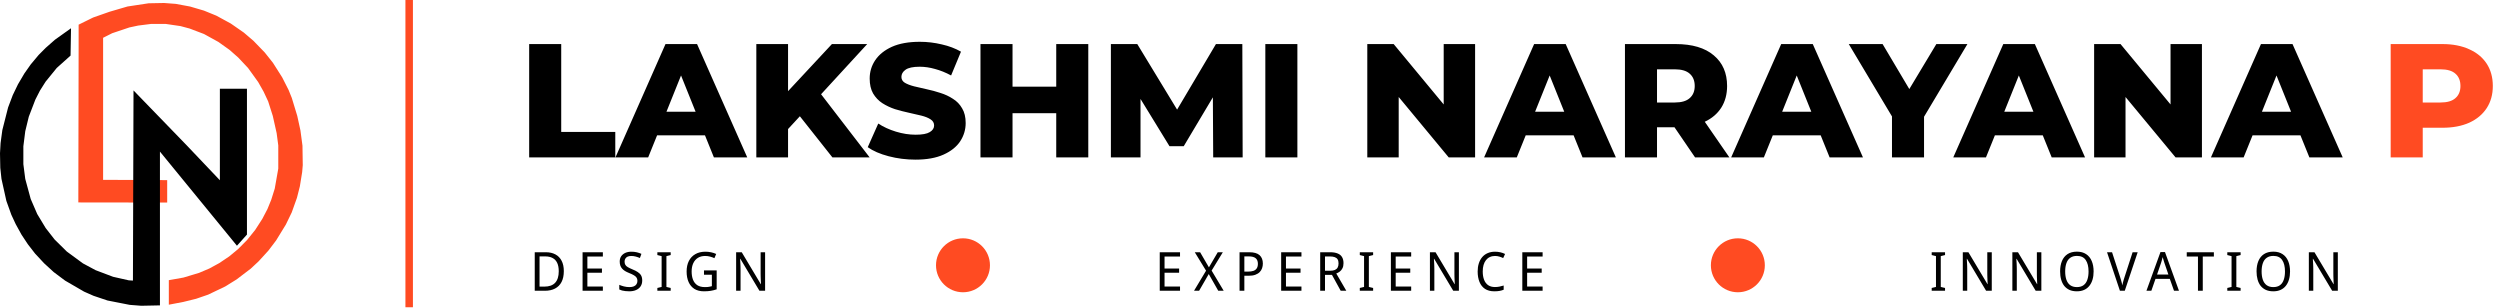
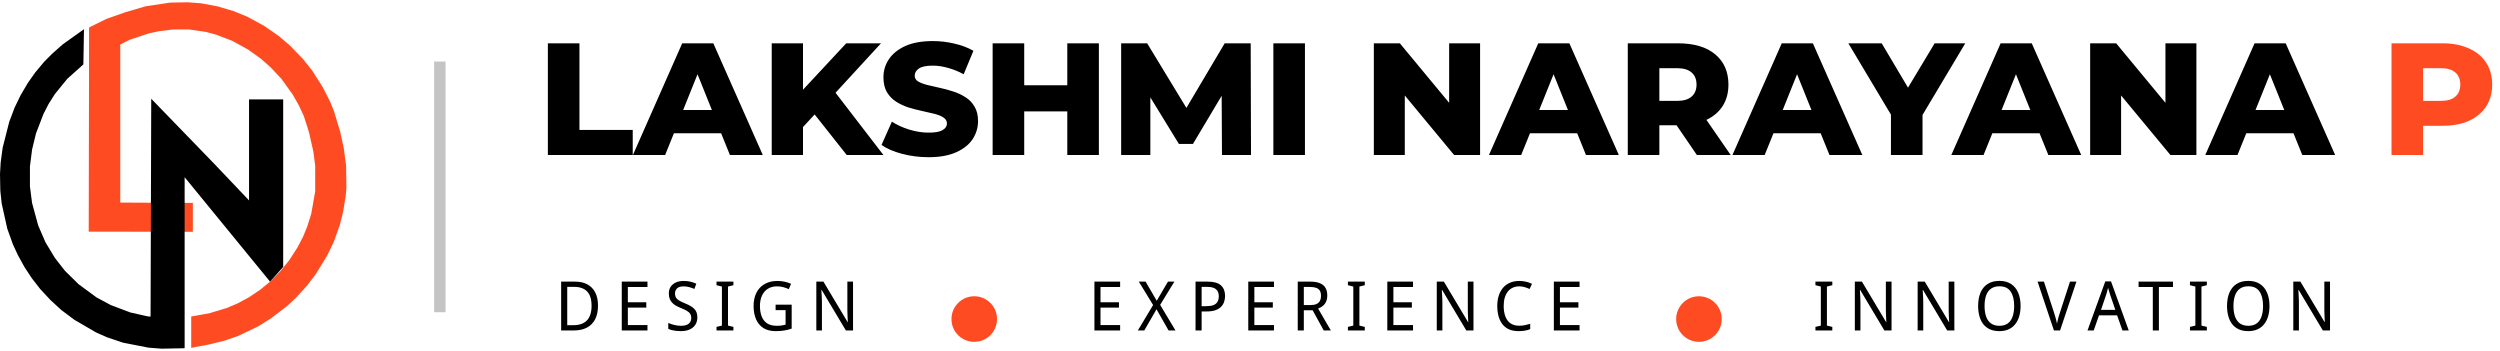
- <svg xmlns="http://www.w3.org/2000/svg" width="1668" height="205" viewBox="0 0 1668 205" fill="none">
-   <path d="M275.502 0H270.502V205H275.502V0Z" fill="#FF4B22" />
-   <path d="M353.062 105V29.4H374.446V88.044H410.518V105H353.062ZM410.646 105L444.018 29.4H465.078L498.558 105H476.31L470.37 90.312H438.402L432.462 105H410.646ZM444.666 74.544H464.106L454.386 50.352L444.666 74.544ZM504.62 105V29.4H525.788V60.828L555.056 29.4H578.6L547.82 62.88L580.22 105H555.38L533.672 77.568L525.788 86.1V105H504.62ZM610.817 106.512C604.625 106.512 598.649 105.756 592.889 104.244C587.129 102.732 582.485 100.716 578.957 98.196L585.977 82.428C589.361 84.66 593.285 86.46 597.749 87.828C602.213 89.196 606.605 89.88 610.925 89.88C615.317 89.88 618.449 89.304 620.321 88.152C622.265 87 623.237 85.524 623.237 83.724C623.237 81.996 622.445 80.628 620.861 79.62C619.349 78.612 617.297 77.784 614.705 77.136C612.185 76.488 609.377 75.84 606.281 75.192C603.257 74.544 600.197 73.752 597.101 72.816C594.077 71.808 591.269 70.476 588.677 68.82C586.157 67.164 584.105 65.004 582.521 62.34C581.009 59.676 580.253 56.364 580.253 52.404C580.253 47.94 581.477 43.872 583.925 40.2C586.445 36.456 590.153 33.468 595.049 31.236C600.017 29.004 606.245 27.888 613.733 27.888C618.629 27.888 623.489 28.464 628.313 29.616C633.137 30.696 637.421 32.316 641.165 34.476L634.577 50.352C630.977 48.408 627.413 46.968 623.885 46.032C620.357 45.024 616.937 44.52 613.625 44.52C609.161 44.52 605.993 45.204 604.121 46.572C602.321 47.868 601.421 49.452 601.421 51.324C601.421 52.98 602.177 54.276 603.689 55.212C605.273 56.148 607.325 56.94 609.845 57.588C612.437 58.236 615.245 58.884 618.269 59.532C621.365 60.18 624.425 61.008 627.449 62.016C630.473 62.952 633.245 64.248 635.765 65.904C638.357 67.488 640.409 69.612 641.921 72.276C643.505 74.868 644.297 78.144 644.297 82.104C644.297 86.496 643.073 90.564 640.625 94.308C638.177 97.98 634.469 100.932 629.501 103.164C624.533 105.396 618.305 106.512 610.817 106.512ZM704.719 105V75.516H675.559V105H654.175V29.4H675.559V57.804H704.719V29.4H726.103V105H704.719ZM741.187 105V29.4H758.791L785.359 73.14L811.279 29.4H828.883L829.099 105H809.443L809.227 64.932L789.787 97.548H780.283L760.951 66.012V105H741.187ZM844.23 105V29.4H865.614V105H844.23ZM912.257 105V29.4H929.861L963.233 69.684V29.4H984.185V105H966.581L933.209 64.716V105H912.257ZM990.197 105L1023.57 29.4H1044.63L1078.11 105H1055.86L1049.92 90.312H1017.95L1012.01 105H990.197ZM1024.22 74.544H1043.66L1033.94 50.352L1024.22 74.544ZM1084.17 105V29.4H1117.98C1129.06 29.4 1137.56 31.92 1143.46 36.96C1149.37 41.928 1152.32 48.732 1152.32 57.372C1152.32 62.916 1151.02 67.74 1148.43 71.844C1145.84 75.876 1142.17 79.008 1137.42 81.24L1153.83 105H1130.94L1117.22 84.912H1105.56V105H1084.17ZM1105.56 68.388H1117.44C1121.9 68.388 1125.21 67.416 1127.37 65.472C1129.6 63.528 1130.72 60.828 1130.72 57.372C1130.72 53.844 1129.6 51.108 1127.37 49.164C1125.21 47.22 1121.9 46.248 1117.44 46.248H1105.56V68.388ZM1155.04 105L1188.42 29.4H1209.48L1242.96 105H1220.71L1214.77 90.312H1182.8L1176.86 105H1155.04ZM1189.06 74.544H1208.5L1198.78 50.352L1189.06 74.544ZM1262.33 105V77.676L1233.5 29.4H1256.07L1273.89 59.424L1291.93 29.4H1312.66L1283.72 77.892V105H1262.33ZM1303.23 105L1336.6 29.4H1357.66L1391.14 105H1368.89L1362.95 90.312H1330.98L1325.04 105H1303.23ZM1337.25 74.544H1356.69L1346.97 50.352L1337.25 74.544ZM1397.2 105V29.4H1414.81L1448.18 69.684V29.4H1469.13V105H1451.53L1418.15 64.716V105H1397.2ZM1475.14 105L1508.51 29.4H1529.57L1563.05 105H1540.81L1534.87 90.312H1502.9L1496.96 105H1475.14ZM1509.16 74.544H1528.6L1518.88 50.352L1509.16 74.544Z" fill="black" />
-   <path d="M1595.06 105V29.4H1629.62C1636.46 29.4 1642.4 30.552 1647.44 32.856C1652.48 35.088 1656.37 38.292 1659.11 42.468C1661.84 46.644 1663.21 51.612 1663.21 57.372C1663.21 63.06 1661.84 67.992 1659.11 72.168C1656.37 76.344 1652.48 79.584 1647.44 81.888C1642.4 84.12 1636.46 85.236 1629.62 85.236H1616.45V105H1595.06ZM1616.45 68.388H1628.33C1632.79 68.388 1636.1 67.416 1638.26 65.472C1640.49 63.528 1641.61 60.828 1641.61 57.372C1641.61 53.844 1640.49 51.108 1638.26 49.164C1636.1 47.22 1632.79 46.248 1628.33 46.248H1616.45V68.388Z" fill="#FF4B22" />
-   <path d="M376.182 180.896C376.182 183.776 375.678 186.188 374.67 188.132C373.662 190.076 372.21 191.54 370.314 192.524C368.442 193.508 366.174 194 363.51 194H356.778V168.296H364.23C366.678 168.296 368.79 168.776 370.566 169.736C372.366 170.696 373.746 172.112 374.706 173.984C375.69 175.832 376.182 178.136 376.182 180.896ZM372.798 181.004C372.798 178.724 372.45 176.852 371.754 175.388C371.058 173.924 370.038 172.844 368.694 172.148C367.374 171.428 365.754 171.068 363.834 171.068H359.982V191.228H363.186C366.402 191.228 368.802 190.376 370.386 188.672C371.994 186.944 372.798 184.388 372.798 181.004ZM402.229 194H388.693V168.296H402.229V171.14H391.897V179.168H401.617V181.976H391.897V191.156H402.229V194ZM428.488 187.124C428.488 188.66 428.128 189.968 427.408 191.048C426.712 192.104 425.716 192.92 424.42 193.496C423.148 194.072 421.624 194.36 419.848 194.36C418.96 194.36 418.096 194.312 417.256 194.216C416.44 194.12 415.684 193.988 414.988 193.82C414.316 193.628 413.716 193.4 413.188 193.136V190.04C414.028 190.424 415.048 190.772 416.248 191.084C417.472 191.396 418.72 191.552 419.992 191.552C421.168 191.552 422.14 191.384 422.908 191.048C423.7 190.712 424.288 190.232 424.672 189.608C425.08 188.984 425.284 188.252 425.284 187.412C425.284 186.572 425.104 185.864 424.744 185.288C424.408 184.712 423.832 184.184 423.016 183.704C422.2 183.2 421.084 182.672 419.668 182.12C418.66 181.712 417.772 181.28 417.004 180.824C416.236 180.344 415.588 179.804 415.06 179.204C414.532 178.604 414.136 177.92 413.872 177.152C413.608 176.384 413.476 175.496 413.476 174.488C413.476 173.12 413.8 171.956 414.448 170.996C415.12 170.012 416.032 169.256 417.184 168.728C418.36 168.2 419.716 167.936 421.252 167.936C422.572 167.936 423.784 168.068 424.888 168.332C425.992 168.596 427.012 168.944 427.948 169.376L426.94 172.148C426.076 171.764 425.152 171.44 424.168 171.176C423.208 170.912 422.212 170.78 421.18 170.78C420.196 170.78 419.368 170.936 418.696 171.248C418.048 171.56 417.556 172.004 417.22 172.58C416.884 173.132 416.716 173.78 416.716 174.524C416.716 175.388 416.884 176.108 417.22 176.684C417.556 177.26 418.108 177.776 418.876 178.232C419.644 178.688 420.664 179.18 421.936 179.708C423.352 180.26 424.54 180.86 425.5 181.508C426.484 182.132 427.228 182.888 427.732 183.776C428.236 184.664 428.488 185.78 428.488 187.124ZM447.482 194H438.59V192.128L441.434 191.444V170.888L438.59 170.168V168.296H447.482V170.168L444.638 170.888V191.444L447.482 192.128V194ZM469.703 180.428H478.163V193.028C476.867 193.484 475.547 193.82 474.203 194.036C472.883 194.252 471.371 194.36 469.667 194.36C467.171 194.36 465.059 193.832 463.331 192.776C461.627 191.696 460.331 190.172 459.443 188.204C458.555 186.212 458.111 183.86 458.111 181.148C458.111 178.46 458.603 176.132 459.587 174.164C460.571 172.196 461.999 170.672 463.871 169.592C465.743 168.488 467.999 167.936 470.639 167.936C471.983 167.936 473.255 168.068 474.455 168.332C475.679 168.596 476.807 168.968 477.839 169.448L476.651 172.256C475.811 171.848 474.851 171.5 473.771 171.212C472.715 170.924 471.623 170.78 470.495 170.78C468.599 170.78 466.979 171.2 465.635 172.04C464.291 172.88 463.259 174.08 462.539 175.64C461.819 177.176 461.459 179.012 461.459 181.148C461.459 183.188 461.759 185 462.359 186.584C462.959 188.144 463.907 189.368 465.203 190.256C466.523 191.12 468.239 191.552 470.351 191.552C471.047 191.552 471.659 191.528 472.187 191.48C472.739 191.408 473.243 191.324 473.699 191.228C474.155 191.132 474.575 191.036 474.959 190.94V183.308H469.703V180.428ZM510.477 194H506.697L493.953 172.652H493.809C493.833 173.084 493.857 173.564 493.881 174.092C493.929 174.62 493.965 175.196 493.989 175.82C494.013 176.42 494.037 177.044 494.061 177.692C494.085 178.34 494.097 178.988 494.097 179.636V194H491.145V168.296H494.889L507.597 189.572H507.741C507.717 189.284 507.693 188.888 507.669 188.384C507.645 187.856 507.621 187.28 507.597 186.656C507.573 186.008 507.549 185.348 507.525 184.676C507.501 184.004 507.489 183.38 507.489 182.804V168.296H510.477V194Z" fill="black" />
-   <path d="M642.502 195C652.443 195 660.502 186.941 660.502 177C660.502 167.059 652.443 159 642.502 159C632.561 159 624.502 167.059 624.502 177C624.502 186.941 632.561 195 642.502 195Z" fill="#FF4B22" />
-   <path d="M787.314 194H773.778V168.296H787.314V171.14H776.982V179.168H786.702V181.976H776.982V191.156H787.314V194ZM816.453 194H812.817L806.481 182.84L800.037 194H796.653L804.681 180.608L797.157 168.296H800.721L806.589 178.376L812.493 168.296H815.877L808.389 180.536L816.453 194ZM833.505 168.296C836.673 168.296 838.977 168.956 840.417 170.276C841.857 171.596 842.577 173.456 842.577 175.856C842.577 176.912 842.409 177.932 842.073 178.916C841.761 179.876 841.233 180.74 840.489 181.508C839.745 182.276 838.749 182.888 837.501 183.344C836.277 183.776 834.765 183.992 832.965 183.992H830.229V194H827.025V168.296H833.505ZM833.253 171.068H830.229V181.22H832.605C834.093 181.22 835.329 181.052 836.313 180.716C837.297 180.356 838.029 179.792 838.509 179.024C839.013 178.256 839.265 177.248 839.265 176C839.265 174.344 838.773 173.108 837.789 172.292C836.829 171.476 835.317 171.068 833.253 171.068ZM868.328 194H854.792V168.296H868.328V171.14H857.996V179.168H867.716V181.976H857.996V191.156H868.328V194ZM887.531 168.296C889.547 168.296 891.203 168.572 892.499 169.124C893.819 169.652 894.791 170.456 895.415 171.536C896.063 172.616 896.387 173.972 896.387 175.604C896.387 176.972 896.147 178.112 895.667 179.024C895.211 179.936 894.611 180.668 893.867 181.22C893.147 181.748 892.379 182.168 891.563 182.48L898.259 194H894.515L888.683 183.38H884.039V194H880.835V168.296H887.531ZM887.351 171.104H884.039V180.644H887.495C888.791 180.644 889.847 180.464 890.663 180.104C891.503 179.72 892.115 179.168 892.499 178.448C892.883 177.728 893.075 176.828 893.075 175.748C893.075 174.62 892.871 173.72 892.463 173.048C892.055 172.376 891.419 171.884 890.555 171.572C889.715 171.26 888.647 171.104 887.351 171.104ZM916.148 194H907.256V192.128L910.1 191.444V170.888L907.256 170.168V168.296H916.148V170.168L913.304 170.888V191.444L916.148 192.128V194ZM941.537 194H928.001V168.296H941.537V171.14H931.205V179.168H940.925V181.976H931.205V191.156H941.537V194ZM973.377 194H969.597L956.853 172.652H956.709C956.733 173.084 956.757 173.564 956.781 174.092C956.829 174.62 956.865 175.196 956.889 175.82C956.913 176.42 956.937 177.044 956.961 177.692C956.985 178.34 956.997 178.988 956.997 179.636V194H954.045V168.296H957.789L970.497 189.572H970.641C970.617 189.284 970.593 188.888 970.569 188.384C970.545 187.856 970.521 187.28 970.497 186.656C970.473 186.008 970.449 185.348 970.425 184.676C970.401 184.004 970.389 183.38 970.389 182.804V168.296H973.377V194ZM997.452 170.78C996.18 170.78 995.04 171.02 994.032 171.5C993.024 171.956 992.16 172.64 991.44 173.552C990.744 174.44 990.204 175.532 989.82 176.828C989.46 178.1 989.28 179.54 989.28 181.148C989.28 183.26 989.58 185.096 990.18 186.656C990.78 188.216 991.68 189.416 992.88 190.256C994.104 191.096 995.616 191.516 997.416 191.516C998.472 191.516 999.468 191.42 1000.4 191.228C1001.36 191.036 1002.31 190.796 1003.25 190.508V193.316C1002.34 193.676 1001.4 193.94 1000.44 194.108C999.48 194.276 998.328 194.36 996.984 194.36C994.512 194.36 992.448 193.82 990.792 192.74C989.16 191.66 987.936 190.124 987.12 188.132C986.304 186.14 985.896 183.8 985.896 181.112C985.896 179.168 986.148 177.392 986.652 175.784C987.156 174.176 987.9 172.784 988.884 171.608C989.868 170.432 991.08 169.532 992.52 168.908C993.96 168.26 995.616 167.936 997.488 167.936C998.712 167.936 999.9 168.068 1001.05 168.332C1002.2 168.596 1003.25 168.968 1004.18 169.448L1002.92 172.184C1002.18 171.824 1001.34 171.5 1000.4 171.212C999.492 170.924 998.508 170.78 997.452 170.78ZM1029.23 194H1015.69V168.296H1029.23V171.14H1018.9V179.168H1028.62V181.976H1018.9V191.156H1029.23V194Z" fill="black" />
-   <path d="M1159.5 195C1169.44 195 1177.5 186.941 1177.5 177C1177.5 167.059 1169.44 159 1159.5 159C1149.56 159 1141.5 167.059 1141.5 177C1141.5 186.941 1149.56 195 1159.5 195Z" fill="#FF4B22" />
-   <path d="M1297.73 194H1288.83V192.128L1291.68 191.444V170.888L1288.83 170.168V168.296H1297.73V170.168L1294.88 170.888V191.444L1297.73 192.128V194ZM1328.91 194H1325.13L1312.39 172.652H1312.24C1312.27 173.084 1312.29 173.564 1312.32 174.092C1312.36 174.62 1312.4 175.196 1312.42 175.82C1312.45 176.42 1312.47 177.044 1312.5 177.692C1312.52 178.34 1312.53 178.988 1312.53 179.636V194H1309.58V168.296H1313.32L1326.03 189.572H1326.18C1326.15 189.284 1326.13 188.888 1326.1 188.384C1326.08 187.856 1326.06 187.28 1326.03 186.656C1326.01 186.008 1325.98 185.348 1325.96 184.676C1325.94 184.004 1325.92 183.38 1325.92 182.804V168.296H1328.91V194ZM1361.99 194H1358.21L1345.46 172.652H1345.32C1345.34 173.084 1345.37 173.564 1345.39 174.092C1345.44 174.62 1345.47 175.196 1345.5 175.82C1345.52 176.42 1345.55 177.044 1345.57 177.692C1345.59 178.34 1345.61 178.988 1345.61 179.636V194H1342.65V168.296H1346.4L1359.11 189.572H1359.25C1359.23 189.284 1359.2 188.888 1359.18 188.384C1359.15 187.856 1359.13 187.28 1359.11 186.656C1359.08 186.008 1359.06 185.348 1359.03 184.676C1359.01 184.004 1359 183.38 1359 182.804V168.296H1361.99V194ZM1396.86 181.112C1396.86 183.104 1396.62 184.916 1396.14 186.548C1395.66 188.156 1394.95 189.548 1394.02 190.724C1393.08 191.9 1391.92 192.8 1390.53 193.424C1389.13 194.048 1387.53 194.36 1385.7 194.36C1383.81 194.36 1382.15 194.048 1380.73 193.424C1379.34 192.776 1378.18 191.876 1377.24 190.724C1376.33 189.548 1375.65 188.144 1375.19 186.512C1374.73 184.88 1374.51 183.068 1374.51 181.076C1374.51 178.436 1374.91 176.132 1375.73 174.164C1376.55 172.196 1377.78 170.66 1379.44 169.556C1381.12 168.452 1383.22 167.9 1385.74 167.9C1388.16 167.9 1390.2 168.452 1391.86 169.556C1393.51 170.636 1394.76 172.172 1395.6 174.164C1396.44 176.132 1396.86 178.448 1396.86 181.112ZM1377.89 181.112C1377.89 183.272 1378.17 185.132 1378.72 186.692C1379.27 188.252 1380.12 189.452 1381.27 190.292C1382.45 191.132 1383.93 191.552 1385.7 191.552C1387.5 191.552 1388.98 191.132 1390.13 190.292C1391.28 189.452 1392.12 188.252 1392.65 186.692C1393.2 185.132 1393.48 183.272 1393.48 181.112C1393.48 177.872 1392.85 175.34 1391.61 173.516C1390.38 171.668 1388.43 170.744 1385.74 170.744C1383.94 170.744 1382.45 171.164 1381.27 172.004C1380.12 172.82 1379.27 174.008 1378.72 175.568C1378.17 177.104 1377.89 178.952 1377.89 181.112ZM1426.26 168.296L1417.65 194H1414.41L1405.81 168.296H1409.16L1414.52 184.784C1414.76 185.48 1414.97 186.152 1415.13 186.8C1415.33 187.448 1415.49 188.072 1415.64 188.672C1415.81 189.248 1415.94 189.824 1416.03 190.4C1416.13 189.824 1416.25 189.236 1416.39 188.636C1416.54 188.036 1416.71 187.412 1416.9 186.764C1417.11 186.116 1417.33 185.432 1417.55 184.712L1422.87 168.296H1426.26ZM1450.5 194L1447.69 186.044H1438.15L1435.38 194H1432.1L1441.46 168.188H1444.48L1453.81 194H1450.5ZM1444.09 175.388C1444.04 175.196 1443.93 174.848 1443.76 174.344C1443.62 173.84 1443.46 173.324 1443.3 172.796C1443.15 172.244 1443.03 171.824 1442.94 171.536C1442.82 172.016 1442.68 172.508 1442.54 173.012C1442.42 173.492 1442.3 173.936 1442.18 174.344C1442.06 174.752 1441.95 175.1 1441.86 175.388L1439.19 183.164H1446.75L1444.09 175.388ZM1469.69 194H1466.48V171.14H1459V168.296H1477.1V171.14H1469.69V194ZM1494.94 194H1486.05V192.128L1488.89 191.444V170.888L1486.05 170.168V168.296H1494.94V170.168L1492.09 170.888V191.444L1494.94 192.128V194ZM1527.92 181.112C1527.92 183.104 1527.68 184.916 1527.2 186.548C1526.72 188.156 1526.02 189.548 1525.08 190.724C1524.14 191.9 1522.98 192.8 1521.59 193.424C1520.2 194.048 1518.59 194.36 1516.76 194.36C1514.87 194.36 1513.21 194.048 1511.8 193.424C1510.4 192.776 1509.24 191.876 1508.3 190.724C1507.39 189.548 1506.71 188.144 1506.25 186.512C1505.8 184.88 1505.57 183.068 1505.57 181.076C1505.57 178.436 1505.98 176.132 1506.79 174.164C1507.61 172.196 1508.84 170.66 1510.5 169.556C1512.18 168.452 1514.28 167.9 1516.8 167.9C1519.22 167.9 1521.26 168.452 1522.92 169.556C1524.58 170.636 1525.82 172.172 1526.66 174.164C1527.5 176.132 1527.92 178.448 1527.92 181.112ZM1508.95 181.112C1508.95 183.272 1509.23 185.132 1509.78 186.692C1510.33 188.252 1511.18 189.452 1512.34 190.292C1513.51 191.132 1514.99 191.552 1516.76 191.552C1518.56 191.552 1520.04 191.132 1521.19 190.292C1522.34 189.452 1523.18 188.252 1523.71 186.692C1524.26 185.132 1524.54 183.272 1524.54 181.112C1524.54 177.872 1523.92 175.34 1522.67 173.516C1521.44 171.668 1519.49 170.744 1516.8 170.744C1515 170.744 1513.51 171.164 1512.34 172.004C1511.18 172.82 1510.33 174.008 1509.78 175.568C1509.23 177.104 1508.95 178.952 1508.95 181.112ZM1559.8 194H1556.02L1543.27 172.652H1543.13C1543.15 173.084 1543.18 173.564 1543.2 174.092C1543.25 174.62 1543.28 175.196 1543.31 175.82C1543.33 176.42 1543.36 177.044 1543.38 177.692C1543.4 178.34 1543.42 178.988 1543.42 179.636V194H1540.46V168.296H1544.21L1556.92 189.572H1557.06C1557.04 189.284 1557.01 188.888 1556.99 188.384C1556.96 187.856 1556.94 187.28 1556.92 186.656C1556.89 186.008 1556.87 185.348 1556.84 184.676C1556.82 184.004 1556.81 183.38 1556.81 182.804V168.296H1559.8V194Z" fill="black" />
-   <path d="M110.046 133.641L108.545 133.639L55.266 133.565L53.765 133.563L53.768 132.062L53.956 31.512V17.388L54.794 16.975L62.611 13.123L62.692 13.083L62.777 13.053L73.56 9.266L73.597 9.253L73.635 9.241L85.285 5.833L85.381 5.805L85.481 5.789L99.196 3.706L99.294 3.691L99.393 3.689L109.351 3.5L109.421 3.499L109.493 3.504L117.008 4.072L117.088 4.078L117.169 4.093L126.375 5.798L126.451 5.812L126.525 5.833L135.544 8.484L135.616 8.506L135.687 8.535L143.578 11.754L143.655 11.785L143.728 11.825L153.123 16.939L153.194 16.977L153.261 17.023L161.716 22.894L161.778 22.938L161.836 22.986L168.036 28.288L168.089 28.335L168.139 28.386L175.466 35.96L175.517 36.013L175.563 36.07L180.824 42.698L180.874 42.76L180.916 42.827L186.928 52.295L186.966 52.356L187 52.42L191.132 60.563L191.162 60.62L191.186 60.68L193.253 65.793L193.278 65.855L193.297 65.919L196.867 77.659L196.884 77.717L196.897 77.776L198.964 87.244L198.977 87.305L198.985 87.365L200.3 97.213L200.312 97.301L200.314 97.389L200.502 110.077L200.503 110.152L200.496 110.228L200.121 114.583L200.116 114.639L200.107 114.694L198.603 123.974L198.592 124.039L198.577 124.104L196.698 131.488L196.68 131.557L196.657 131.623L193.275 141.092L193.248 141.168L193.212 141.24L189.455 149.005L189.421 149.071L189.382 149.136L182.995 159.551L182.956 159.614L182.911 159.673L178.026 166.111L177.985 166.165L177.939 166.216L171.551 173.222L171.51 173.267L171.466 173.308L166.393 178.042L166.338 178.094L166.278 178.14L157.072 185.146L157.015 185.189L156.954 185.227L149.627 189.771L149.557 189.814L149.483 189.851L138.398 195.152L138.32 195.189L138.239 195.218L130.536 197.869L130.471 197.891L130.406 197.907L121.951 199.99L121.913 199.999L121.874 200.007L115.921 201.144L114.14 201.483V188.188L115.378 187.967L122.745 186.656L133.296 183.485L140.289 180.518L147.122 176.795L153.76 172.334L159.847 167.314L165.942 161.171L171.478 154.29L176.284 146.838L179.79 140.144L182.372 133.824L184.765 126.215L187.168 112.621V96.936L186.061 88.582L183.462 76.975L180.315 67.091L177.187 60.413L173.502 53.914L166.652 44.397L160.004 37.325L154.1 32.118L146.54 26.727L136.744 21.324L126.961 17.604L120.72 15.938L110.584 14.453H100.832L91.967 15.569L85.915 16.863L74.261 20.778L67.29 24.292V121.481L108.553 121.665L110.046 121.672V133.641Z" fill="#FF4B22" stroke="#FF4B22" stroke-width="3" />
-   <path d="M105.209 202.28L103.739 202.311L94.344 202.5L94.272 202.501L94.199 202.495L86.871 201.928L86.784 201.921L86.698 201.903L72.231 199.064L72.135 199.044L72.042 199.014L63.023 195.983L62.959 195.962L62.896 195.934L56.883 193.283L56.807 193.249L56.736 193.208L44.336 186.012L44.26 185.968L44.189 185.915L36.861 180.423L36.801 180.379L36.748 180.329L30.548 174.648L30.504 174.607L30.464 174.565L24.638 168.315L24.593 168.266L24.55 168.212L19.853 162.151L19.819 162.107L19.788 162.061L15.654 155.812L15.621 155.761L15.591 155.708L11.834 148.891L11.809 148.846L11.788 148.799L8.969 142.739L8.94 142.678L8.918 142.613L5.723 133.713L5.691 133.624L5.671 133.531L2.476 119.14L2.459 119.058L2.45 118.975L1.698 111.968L1.691 111.903L1.69 111.838L1.502 102.369L1.501 102.312L1.504 102.255L1.88 95.627L1.884 95.568L1.891 95.511L3.018 87.179L3.03 87.093L3.051 87.01L6.809 72.239L6.83 72.157L6.859 72.078L9.866 64.125L9.889 64.064L9.918 64.003L13.3 56.997L13.327 56.941L13.359 56.887L17.492 49.88L17.523 49.828L17.557 49.778L21.691 43.908L21.727 43.856L21.767 43.809L26.84 37.749L26.882 37.7L26.925 37.655L31.435 33.11L31.47 33.075L31.508 33.042L37.52 27.74L37.578 27.689L37.641 27.644L43.405 23.531L45.827 21.803L45.776 24.777L45.589 35.761L45.577 36.415L45.09 36.853L36.78 44.297L29.21 53.603L25.349 59.717L22.225 65.828L17.777 77.408L15.377 87.269L14.084 97.51V109.624L15.373 119.655L19.076 133.279L23.502 143.499L29.226 152.992L35.311 160.799L43.621 168.988L54.53 177.002L63.175 181.638L75.022 186.115L85.695 188.526L90.188 188.801L90.56 67.713L90.571 64.025L93.137 66.674L123.575 98.095L123.58 98.101L123.586 98.106L148.077 123.886L148.203 123.875V60.693H163.266V155.937L162.883 156.364L159.312 160.341L158.143 161.644L157.035 160.289L105.095 96.803L105.207 98.883L105.209 98.923V202.28Z" fill="black" stroke="black" stroke-width="3" />
+ <svg xmlns="http://www.w3.org/2000/svg" width="1097" height="154" viewBox="0 0 1097 154" fill="none">
+   <path d="M195.502 27H190.502V137H195.502V27Z" fill="#C4C4C4" />
+   <path d="M240.402 68V19H254.262V57.01H277.642V68H240.402ZM277.725 68L299.355 19H313.005L334.705 68H320.285L316.435 58.48H295.715L291.865 68H277.725ZM299.775 48.26H312.375L306.075 32.58L299.775 48.26ZM338.634 68V19H352.354V39.37L371.324 19H386.584L366.634 40.7L387.634 68H371.534L357.464 50.22L352.354 55.75V68H338.634ZM407.465 68.98C403.452 68.98 399.579 68.49 395.845 67.51C392.112 66.53 389.102 65.223 386.815 63.59L391.365 53.37C393.559 54.817 396.102 55.983 398.995 56.87C401.889 57.757 404.735 58.2 407.535 58.2C410.382 58.2 412.412 57.827 413.625 57.08C414.885 56.333 415.515 55.377 415.515 54.21C415.515 53.09 415.002 52.203 413.975 51.55C412.995 50.897 411.665 50.36 409.985 49.94C408.352 49.52 406.532 49.1 404.525 48.68C402.565 48.26 400.582 47.747 398.575 47.14C396.615 46.487 394.795 45.623 393.115 44.55C391.482 43.477 390.152 42.077 389.125 40.35C388.145 38.623 387.655 36.477 387.655 33.91C387.655 31.017 388.449 28.38 390.035 26C391.669 23.573 394.072 21.637 397.245 20.19C400.465 18.743 404.502 18.02 409.355 18.02C412.529 18.02 415.679 18.393 418.805 19.14C421.932 19.84 424.709 20.89 427.135 22.29L422.865 32.58C420.532 31.32 418.222 30.387 415.935 29.78C413.649 29.127 411.432 28.8 409.285 28.8C406.392 28.8 404.339 29.243 403.125 30.13C401.959 30.97 401.375 31.997 401.375 33.21C401.375 34.283 401.865 35.123 402.845 35.73C403.872 36.337 405.202 36.85 406.835 37.27C408.515 37.69 410.335 38.11 412.295 38.53C414.302 38.95 416.285 39.487 418.245 40.14C420.205 40.747 422.002 41.587 423.635 42.66C425.315 43.687 426.645 45.063 427.625 46.79C428.652 48.47 429.165 50.593 429.165 53.16C429.165 56.007 428.372 58.643 426.785 61.07C425.199 63.45 422.795 65.363 419.575 66.81C416.355 68.257 412.319 68.98 407.465 68.98ZM468.328 68V48.89H449.428V68H435.568V19H449.428V37.41H468.328V19H482.188V68H468.328ZM491.964 68V19H503.374L520.594 47.35L537.394 19H548.804L548.944 68H536.204L536.064 42.03L523.464 63.17H517.304L504.774 42.73V68H491.964ZM558.751 68V19H572.611V68H558.751ZM602.843 68V19H614.253L635.883 45.11V19H649.463V68H638.053L616.423 41.89V68H602.843ZM653.36 68L674.99 19H688.64L710.34 68H695.92L692.07 58.48H671.35L667.5 68H653.36ZM675.41 48.26H688.01L681.71 32.58L675.41 48.26ZM714.269 68V19H736.179C743.366 19 748.872 20.633 752.699 23.9C756.526 27.12 758.439 31.53 758.439 37.13C758.439 40.723 757.599 43.85 755.919 46.51C754.239 49.123 751.859 51.153 748.779 52.6L759.419 68H744.579L735.689 54.98H728.129V68H714.269ZM728.129 44.27H735.829C738.722 44.27 740.869 43.64 742.269 42.38C743.716 41.12 744.439 39.37 744.439 37.13C744.439 34.843 743.716 33.07 742.269 31.81C740.869 30.55 738.722 29.92 735.829 29.92H728.129V44.27ZM760.205 68L781.835 19H795.485L817.185 68H802.765L798.915 58.48H778.195L774.345 68H760.205ZM782.255 48.26H794.855L788.555 32.58L782.255 48.26ZM829.745 68V50.29L811.055 19H825.685L837.235 38.46L848.925 19H862.365L843.605 50.43V68H829.745ZM856.25 68L877.88 19H891.53L913.23 68H898.81L894.96 58.48H874.24L870.39 68H856.25ZM878.3 48.26H890.9L884.6 32.58L878.3 48.26ZM917.159 68V19H928.569L950.199 45.11V19H963.779V68H952.369L930.739 41.89V68H917.159ZM967.676 68L989.306 19H1002.96L1024.66 68H1010.24L1006.39 58.48H985.666L981.816 68H967.676ZM989.726 48.26H1002.33L996.026 32.58L989.726 48.26Z" fill="black" />
+   <path d="M1049.4 68V19H1071.8C1076.24 19 1080.09 19.747 1083.35 21.24C1086.62 22.687 1089.14 24.763 1090.91 27.47C1092.69 30.177 1093.57 33.397 1093.57 37.13C1093.57 40.817 1092.69 44.013 1090.91 46.72C1089.14 49.427 1086.62 51.527 1083.35 53.02C1080.09 54.467 1076.24 55.19 1071.8 55.19H1063.26V68H1049.4ZM1063.26 44.27H1070.96C1073.86 44.27 1076 43.64 1077.4 42.38C1078.85 41.12 1079.57 39.37 1079.57 37.13C1079.57 34.843 1078.85 33.07 1077.4 31.81C1076 30.55 1073.86 29.92 1070.96 29.92H1063.26V44.27Z" fill="#FF4B22" />
+   <path d="M262.402 134.08C262.402 136.48 261.982 138.49 261.142 140.11C260.302 141.73 259.092 142.95 257.512 143.77C255.952 144.59 254.062 145 251.842 145H246.232V123.58H252.442C254.482 123.58 256.242 123.98 257.722 124.78C259.222 125.58 260.372 126.76 261.172 128.32C261.992 129.86 262.402 131.78 262.402 134.08ZM259.582 134.17C259.582 132.27 259.292 130.71 258.712 129.49C258.132 128.27 257.282 127.37 256.162 126.79C255.062 126.19 253.712 125.89 252.112 125.89H248.902V142.69H251.572C254.252 142.69 256.252 141.98 257.572 140.56C258.912 139.12 259.582 136.99 259.582 134.17ZM284.107 145H272.827V123.58H284.107V125.95H275.497V132.64H283.597V134.98H275.497V142.63H284.107V145ZM305.991 139.27C305.991 140.55 305.691 141.64 305.091 142.54C304.511 143.42 303.681 144.1 302.601 144.58C301.541 145.06 300.271 145.3 298.791 145.3C298.051 145.3 297.331 145.26 296.631 145.18C295.951 145.1 295.321 144.99 294.741 144.85C294.181 144.69 293.681 144.5 293.241 144.28V141.7C293.941 142.02 294.791 142.31 295.791 142.57C296.811 142.83 297.851 142.96 298.911 142.96C299.891 142.96 300.701 142.82 301.341 142.54C302.001 142.26 302.491 141.86 302.811 141.34C303.151 140.82 303.321 140.21 303.321 139.51C303.321 138.81 303.171 138.22 302.871 137.74C302.591 137.26 302.111 136.82 301.431 136.42C300.751 136 299.821 135.56 298.641 135.1C297.801 134.76 297.061 134.4 296.421 134.02C295.781 133.62 295.241 133.17 294.801 132.67C294.361 132.17 294.031 131.6 293.811 130.96C293.591 130.32 293.481 129.58 293.481 128.74C293.481 127.6 293.751 126.63 294.291 125.83C294.851 125.01 295.611 124.38 296.571 123.94C297.551 123.5 298.681 123.28 299.961 123.28C301.061 123.28 302.071 123.39 302.991 123.61C303.911 123.83 304.761 124.12 305.541 124.48L304.701 126.79C303.981 126.47 303.211 126.2 302.391 125.98C301.591 125.76 300.761 125.65 299.901 125.65C299.081 125.65 298.391 125.78 297.831 126.04C297.291 126.3 296.881 126.67 296.601 127.15C296.321 127.61 296.181 128.15 296.181 128.77C296.181 129.49 296.321 130.09 296.601 130.57C296.881 131.05 297.341 131.48 297.981 131.86C298.621 132.24 299.471 132.65 300.531 133.09C301.711 133.55 302.701 134.05 303.501 134.59C304.321 135.11 304.941 135.74 305.361 136.48C305.781 137.22 305.991 138.15 305.991 139.27ZM321.819 145H314.409V143.44L316.779 142.87V125.74L314.409 125.14V123.58H321.819V125.14L319.449 125.74V142.87L321.819 143.44V145ZM340.337 133.69H347.387V144.19C346.307 144.57 345.207 144.85 344.087 145.03C342.987 145.21 341.727 145.3 340.307 145.3C338.227 145.3 336.467 144.86 335.027 143.98C333.607 143.08 332.527 141.81 331.787 140.17C331.047 138.51 330.677 136.55 330.677 134.29C330.677 132.05 331.087 130.11 331.907 128.47C332.727 126.83 333.917 125.56 335.477 124.66C337.037 123.74 338.917 123.28 341.117 123.28C342.237 123.28 343.297 123.39 344.297 123.61C345.317 123.83 346.257 124.14 347.117 124.54L346.127 126.88C345.427 126.54 344.627 126.25 343.727 126.01C342.847 125.77 341.937 125.65 340.997 125.65C339.417 125.65 338.067 126 336.947 126.7C335.827 127.4 334.967 128.4 334.367 129.7C333.767 130.98 333.467 132.51 333.467 134.29C333.467 135.99 333.717 137.5 334.217 138.82C334.717 140.12 335.507 141.14 336.587 141.88C337.687 142.6 339.117 142.96 340.877 142.96C341.457 142.96 341.967 142.94 342.407 142.9C342.867 142.84 343.287 142.77 343.667 142.69C344.047 142.61 344.397 142.53 344.717 142.45V136.09H340.337V133.69ZM374.314 145H371.164L360.544 127.21H360.424C360.444 127.57 360.464 127.97 360.484 128.41C360.524 128.85 360.554 129.33 360.574 129.85C360.594 130.35 360.614 130.87 360.634 131.41C360.654 131.95 360.664 132.49 360.664 133.03V145H358.204V123.58H361.324L371.914 141.31H372.034C372.014 141.07 371.994 140.74 371.974 140.32C371.954 139.88 371.934 139.4 371.914 138.88C371.894 138.34 371.874 137.79 371.854 137.23C371.834 136.67 371.824 136.15 371.824 135.67V123.58H374.314V145Z" fill="black" />
+   <path d="M427.502 150C433.025 150 437.502 145.523 437.502 140C437.502 134.477 433.025 130 427.502 130C421.979 130 417.502 134.477 417.502 140C417.502 145.523 421.979 150 427.502 150Z" fill="#FF4B22" />
+   <path d="M491.512 145H480.232V123.58H491.512V125.95H482.902V132.64H491.002V134.98H482.902V142.63H491.512V145ZM515.795 145H512.765L507.485 135.7L502.115 145H499.295L505.985 133.84L499.715 123.58H502.685L507.575 131.98L512.495 123.58H515.315L509.075 133.78L515.795 145ZM530.005 123.58C532.645 123.58 534.565 124.13 535.765 125.23C536.965 126.33 537.565 127.88 537.565 129.88C537.565 130.76 537.425 131.61 537.145 132.43C536.885 133.23 536.445 133.95 535.825 134.59C535.205 135.23 534.375 135.74 533.335 136.12C532.315 136.48 531.055 136.66 529.555 136.66H527.275V145H524.605V123.58H530.005ZM529.795 125.89H527.275V134.35H529.255C530.495 134.35 531.525 134.21 532.345 133.93C533.165 133.63 533.775 133.16 534.175 132.52C534.595 131.88 534.805 131.04 534.805 130C534.805 128.62 534.395 127.59 533.575 126.91C532.775 126.23 531.515 125.89 529.795 125.89ZM559.023 145H547.743V123.58H559.023V125.95H550.413V132.64H558.513V134.98H550.413V142.63H559.023V145ZM575.027 123.58C576.707 123.58 578.087 123.81 579.167 124.27C580.267 124.71 581.077 125.38 581.597 126.28C582.137 127.18 582.407 128.31 582.407 129.67C582.407 130.81 582.207 131.76 581.807 132.52C581.427 133.28 580.927 133.89 580.307 134.35C579.707 134.79 579.067 135.14 578.387 135.4L583.967 145H580.847L575.987 136.15H572.117V145H569.447V123.58H575.027ZM574.877 125.92H572.117V133.87H574.997C576.077 133.87 576.957 133.72 577.637 133.42C578.337 133.1 578.847 132.64 579.167 132.04C579.487 131.44 579.647 130.69 579.647 129.79C579.647 128.85 579.477 128.1 579.137 127.54C578.797 126.98 578.267 126.57 577.547 126.31C576.847 126.05 575.957 125.92 574.877 125.92ZM598.873 145H591.463V143.44L593.833 142.87V125.74L591.463 125.14V123.58H598.873V125.14L596.503 125.74V142.87L598.873 143.44V145ZM620.031 145H608.751V123.58H620.031V125.95H611.421V132.64H619.521V134.98H611.421V142.63H620.031V145ZM646.564 145H643.414L632.794 127.21H632.674C632.694 127.57 632.714 127.97 632.734 128.41C632.774 128.85 632.804 129.33 632.824 129.85C632.844 130.35 632.864 130.87 632.884 131.41C632.904 131.95 632.914 132.49 632.914 133.03V145H630.454V123.58H633.574L644.164 141.31H644.284C644.264 141.07 644.244 140.74 644.224 140.32C644.204 139.88 644.184 139.4 644.164 138.88C644.144 138.34 644.124 137.79 644.104 137.23C644.084 136.67 644.074 136.15 644.074 135.67V123.58H646.564V145ZM666.627 125.65C665.567 125.65 664.617 125.85 663.777 126.25C662.937 126.63 662.217 127.2 661.617 127.96C661.037 128.7 660.587 129.61 660.267 130.69C659.967 131.75 659.817 132.95 659.817 134.29C659.817 136.05 660.067 137.58 660.567 138.88C661.067 140.18 661.817 141.18 662.817 141.88C663.837 142.58 665.097 142.93 666.597 142.93C667.477 142.93 668.307 142.85 669.087 142.69C669.887 142.53 670.677 142.33 671.457 142.09V144.43C670.697 144.73 669.917 144.95 669.117 145.09C668.317 145.23 667.357 145.3 666.237 145.3C664.177 145.3 662.457 144.85 661.077 143.95C659.717 143.05 658.697 141.77 658.017 140.11C657.337 138.45 656.997 136.5 656.997 134.26C656.997 132.64 657.207 131.16 657.627 129.82C658.047 128.48 658.667 127.32 659.487 126.34C660.307 125.36 661.317 124.61 662.517 124.09C663.717 123.55 665.097 123.28 666.657 123.28C667.677 123.28 668.667 123.39 669.627 123.61C670.587 123.83 671.457 124.14 672.237 124.54L671.187 126.82C670.567 126.52 669.867 126.25 669.087 126.01C668.327 125.77 667.507 125.65 666.627 125.65ZM693.109 145H681.829V123.58H693.109V125.95H684.499V132.64H692.599V134.98H684.499V142.63H693.109V145Z" fill="black" />
+   <path d="M745.502 150C751.025 150 755.502 145.523 755.502 140C755.502 134.477 751.025 130 745.502 130C739.979 130 735.502 134.477 735.502 140C735.502 145.523 739.979 150 745.502 150Z" fill="#FF4B22" />
+   <path d="M804.022 145H796.612V143.44L798.982 142.87V125.74L796.612 125.14V123.58H804.022V125.14L801.652 125.74V142.87L804.022 143.44V145ZM830.01 145H826.86L816.24 127.21H816.12C816.14 127.57 816.16 127.97 816.18 128.41C816.22 128.85 816.25 129.33 816.27 129.85C816.29 130.35 816.31 130.87 816.33 131.41C816.35 131.95 816.36 132.49 816.36 133.03V145H813.9V123.58H817.02L827.61 141.31H827.73C827.71 141.07 827.69 140.74 827.67 140.32C827.65 139.88 827.63 139.4 827.61 138.88C827.59 138.34 827.57 137.79 827.55 137.23C827.53 136.67 827.52 136.15 827.52 135.67V123.58H830.01V145ZM857.572 145H854.422L843.802 127.21H843.682C843.702 127.57 843.722 127.97 843.742 128.41C843.782 128.85 843.812 129.33 843.832 129.85C843.852 130.35 843.872 130.87 843.892 131.41C843.912 131.95 843.922 132.49 843.922 133.03V145H841.462V123.58H844.582L855.172 141.31H855.292C855.272 141.07 855.252 140.74 855.232 140.32C855.212 139.88 855.192 139.4 855.172 138.88C855.152 138.34 855.132 137.79 855.112 137.23C855.092 136.67 855.082 136.15 855.082 135.67V123.58H857.572V145ZM886.635 134.26C886.635 135.92 886.435 137.43 886.035 138.79C885.635 140.13 885.045 141.29 884.265 142.27C883.485 143.25 882.515 144 881.355 144.52C880.195 145.04 878.855 145.3 877.335 145.3C875.755 145.3 874.375 145.04 873.195 144.52C872.035 143.98 871.065 143.23 870.285 142.27C869.525 141.29 868.955 140.12 868.575 138.76C868.195 137.4 868.005 135.89 868.005 134.23C868.005 132.03 868.345 130.11 869.025 128.47C869.705 126.83 870.735 125.55 872.115 124.63C873.515 123.71 875.265 123.25 877.365 123.25C879.385 123.25 881.085 123.71 882.465 124.63C883.845 125.53 884.885 126.81 885.585 128.47C886.285 130.11 886.635 132.04 886.635 134.26ZM870.825 134.26C870.825 136.06 871.055 137.61 871.515 138.91C871.975 140.21 872.685 141.21 873.645 141.91C874.625 142.61 875.855 142.96 877.335 142.96C878.835 142.96 880.065 142.61 881.025 141.91C881.985 141.21 882.685 140.21 883.125 138.91C883.585 137.61 883.815 136.06 883.815 134.26C883.815 131.56 883.295 129.45 882.255 127.93C881.235 126.39 879.605 125.62 877.365 125.62C875.865 125.62 874.625 125.97 873.645 126.67C872.685 127.35 871.975 128.34 871.515 129.64C871.055 130.92 870.825 132.46 870.825 134.26ZM911.132 123.58L903.962 145H901.262L894.092 123.58H896.882L901.352 137.32C901.552 137.9 901.722 138.46 901.862 139C902.022 139.54 902.162 140.06 902.282 140.56C902.422 141.04 902.532 141.52 902.612 142C902.692 141.52 902.792 141.03 902.912 140.53C903.032 140.03 903.172 139.51 903.332 138.97C903.512 138.43 903.692 137.86 903.872 137.26L908.312 123.58H911.132ZM931.33 145L928.99 138.37H921.04L918.73 145H916L923.8 123.49H926.32L934.09 145H931.33ZM925.99 129.49C925.95 129.33 925.86 129.04 925.72 128.62C925.6 128.2 925.47 127.77 925.33 127.33C925.21 126.87 925.11 126.52 925.03 126.28C924.93 126.68 924.82 127.09 924.7 127.51C924.6 127.91 924.5 128.28 924.4 128.62C924.3 128.96 924.21 129.25 924.13 129.49L921.91 135.97H928.21L925.99 129.49ZM947.323 145H944.653V125.95H938.413V123.58H953.503V125.95H947.323V145ZM968.365 145H960.955V143.44L963.325 142.87V125.74L960.955 125.14V123.58H968.365V125.14L965.995 125.74V142.87L968.365 143.44V145ZM995.853 134.26C995.853 135.92 995.653 137.43 995.253 138.79C994.853 140.13 994.263 141.29 993.483 142.27C992.703 143.25 991.733 144 990.573 144.52C989.413 145.04 988.073 145.3 986.553 145.3C984.973 145.3 983.593 145.04 982.413 144.52C981.253 143.98 980.283 143.23 979.503 142.27C978.743 141.29 978.173 140.12 977.793 138.76C977.413 137.4 977.223 135.89 977.223 134.23C977.223 132.03 977.563 130.11 978.243 128.47C978.923 126.83 979.953 125.55 981.333 124.63C982.733 123.71 984.483 123.25 986.583 123.25C988.603 123.25 990.303 123.71 991.683 124.63C993.063 125.53 994.103 126.81 994.803 128.47C995.503 130.11 995.853 132.04 995.853 134.26ZM980.043 134.26C980.043 136.06 980.273 137.61 980.733 138.91C981.193 140.21 981.903 141.21 982.863 141.91C983.843 142.61 985.073 142.96 986.553 142.96C988.053 142.96 989.283 142.61 990.243 141.91C991.203 141.21 991.903 140.21 992.343 138.91C992.803 137.61 993.033 136.06 993.033 134.26C993.033 131.56 992.513 129.45 991.473 127.93C990.453 126.39 988.823 125.62 986.583 125.62C985.083 125.62 983.843 125.97 982.863 126.67C981.903 127.35 981.193 128.34 980.733 129.64C980.273 130.92 980.043 132.46 980.043 134.26ZM1022.41 145H1019.26L1008.64 127.21H1008.52C1008.54 127.57 1008.56 127.97 1008.58 128.41C1008.62 128.85 1008.65 129.33 1008.67 129.85C1008.69 130.35 1008.71 130.87 1008.73 131.41C1008.75 131.95 1008.76 132.49 1008.76 133.03V145H1006.3V123.58H1009.42L1020.01 141.31H1020.13C1020.11 141.07 1020.09 140.74 1020.07 140.32C1020.05 139.88 1020.03 139.4 1020.01 138.88C1019.99 138.34 1019.97 137.79 1019.95 137.23C1019.93 136.67 1019.92 136.15 1019.92 135.67V123.58H1022.41V145Z" fill="black" />
+   <path d="M83.121 100.207L81.619 100.205L41.933 100.15L40.432 100.148L40.435 98.648L40.575 23.748V12.989L41.411 12.577L47.236 9.707L47.317 9.668L47.402 9.638L55.434 6.816L55.471 6.804L55.509 6.792L64.187 4.253L64.284 4.225L64.382 4.21L74.6 2.658L74.698 2.644L74.796 2.642L82.214 2.5L82.284 2.499L82.356 2.504L87.953 2.928L88.034 2.934L88.114 2.948L94.972 4.218L95.047 4.231L95.121 4.254L101.839 6.229L101.912 6.25L101.983 6.278L107.862 8.677L107.939 8.708L108.012 8.748L115.009 12.557L115.081 12.596L115.148 12.642L121.446 17.015L121.508 17.058L121.566 17.107L126.184 21.057L126.238 21.102L126.287 21.153L131.745 26.796L131.796 26.849L131.842 26.906L135.761 31.844L135.81 31.905L135.853 31.972L140.331 39.025L140.369 39.086L140.403 39.15L143.482 45.216L143.51 45.273L143.534 45.332L145.074 49.141L145.099 49.203L145.118 49.267L147.778 58.013L147.795 58.07L147.808 58.129L149.348 65.182L149.361 65.242L149.368 65.304L150.349 72.639L150.361 72.727L150.362 72.814L150.501 82.266L150.502 82.342L150.496 82.417L150.216 85.661L150.211 85.717L150.202 85.772L149.082 92.685L149.073 92.75L149.056 92.814L147.657 98.315L147.639 98.384L147.616 98.45L145.096 105.503L145.069 105.579L145.034 105.652L142.235 111.436L142.201 111.503L142.162 111.566L137.405 119.324L137.366 119.388L137.321 119.447L133.682 124.243L133.641 124.297L133.595 124.347L128.836 129.566L128.796 129.61L128.751 129.652L124.973 133.179L124.918 133.229L124.858 133.275L118 138.495L117.943 138.538L117.882 138.576L112.424 141.961L112.355 142.005L112.281 142.04L104.023 145.989L103.946 146.026L103.864 146.055L98.125 148.029L98.062 148.052L97.996 148.067L91.698 149.619L91.659 149.629L91.62 149.636L87.188 150.482L85.406 150.822V140.135L86.644 139.915L92.109 138.942L99.925 136.594L105.1 134.398L110.155 131.645L115.077 128.336L119.577 124.625L124.09 120.075L128.188 114.981L131.748 109.462L134.341 104.512L136.254 99.83L138.023 94.208L139.804 84.129V72.514L138.986 66.329L137.056 57.714L134.728 50.397L132.411 45.452L129.678 40.633L124.604 33.586L119.681 28.349L115.321 24.504L109.71 20.504L102.465 16.509L95.213 13.75L90.618 12.524L83.118 11.425H75.899L69.335 12.25L64.857 13.209L56.226 16.109L51.273 18.606V90.386L81.628 90.522L83.121 90.527V100.207Z" fill="#FF4B22" stroke="#FF4B22" stroke-width="3" />
+   <path d="M79.518 151.329L78.049 151.359L71.05 151.499L70.977 151.501L70.905 151.495L65.446 151.073L65.359 151.066L65.273 151.049L54.497 148.933L54.401 148.914L54.308 148.883L47.59 146.626L47.525 146.604L47.463 146.577L42.984 144.602L42.908 144.568L42.837 144.527L33.599 139.166L33.523 139.122L33.453 139.069L27.994 134.979L27.935 134.934L27.881 134.884L23.261 130.653L23.218 130.613L23.177 130.569L18.84 125.914L18.793 125.865L18.751 125.81L15.252 121.296L15.217 121.252L15.186 121.205L12.107 116.55L12.074 116.499L12.045 116.447L9.246 111.369L9.22 111.324L9.199 111.277L7.1 106.763L7.071 106.702L7.049 106.637L4.669 100.007L4.636 99.918L4.616 99.826L2.237 89.105L2.218 89.024L2.21 88.94L1.65 83.721L1.643 83.656L1.642 83.591L1.502 76.537L1.501 76.481L1.504 76.423L1.784 71.486L1.787 71.428L1.795 71.37L2.634 65.163L2.646 65.078L2.668 64.995L5.467 53.992L5.488 53.91L5.517 53.831L7.757 47.907L7.78 47.845L7.809 47.785L10.328 42.566L10.355 42.51L10.387 42.455L13.466 37.237L13.497 37.185L13.532 37.135L16.611 32.762L16.646 32.711L16.687 32.663L20.465 28.149L20.507 28.101L20.552 28.056L23.91 24.67L23.945 24.635L23.983 24.602L28.462 20.652L28.519 20.601L28.582 20.556L32.876 17.493L35.298 15.764L35.247 18.739L35.107 26.92L35.095 27.575L34.608 28.012L28.44 33.538L22.837 40.426L19.981 44.948L17.668 49.475L14.374 58.051L12.595 65.358L11.639 72.935V81.909L12.594 89.33L15.338 99.427L18.615 106.997L22.851 114.021L27.358 119.802L33.508 125.862L41.597 131.804L47.991 135.232L56.758 138.544L64.654 140.328L67.565 140.506L67.841 50.713L67.852 47.026L70.419 49.674L93.091 73.08L93.101 73.09L110.779 91.698V45.104H122.765V116.579L122.382 117.006L119.722 119.969L118.553 121.271L117.445 119.916L79.496 73.532L79.516 73.912L79.518 73.953V151.329Z" fill="black" stroke="black" stroke-width="3" />
</svg>
